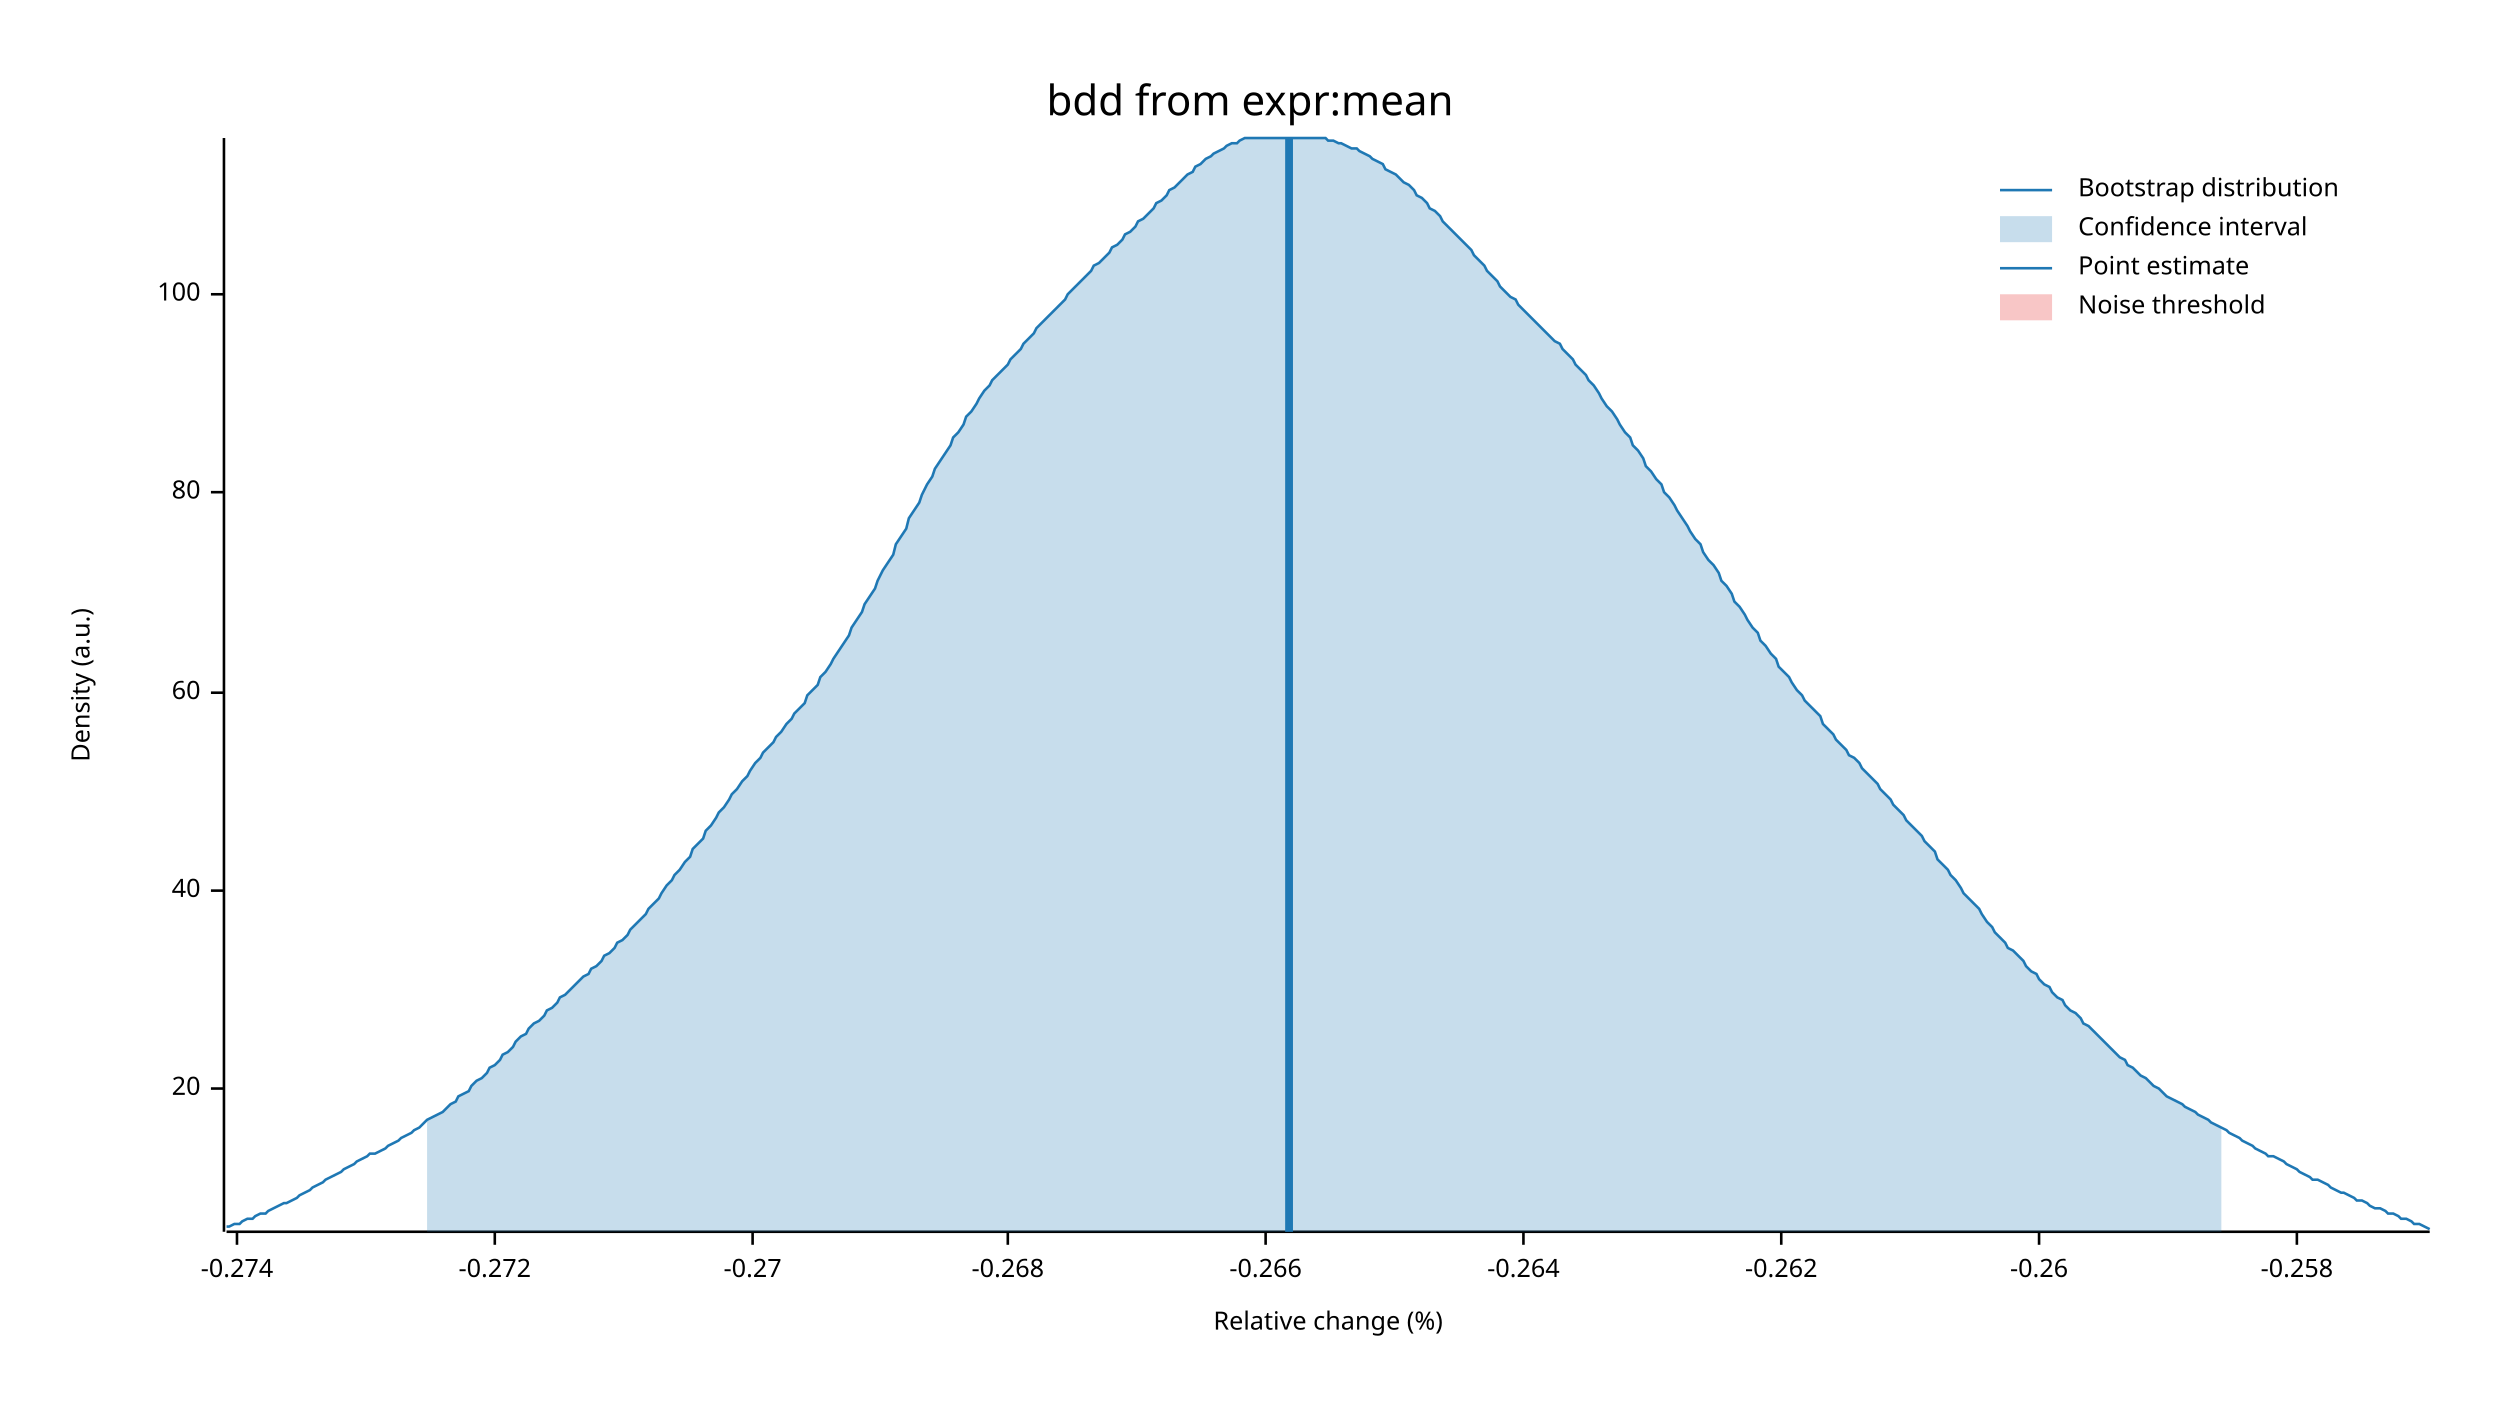
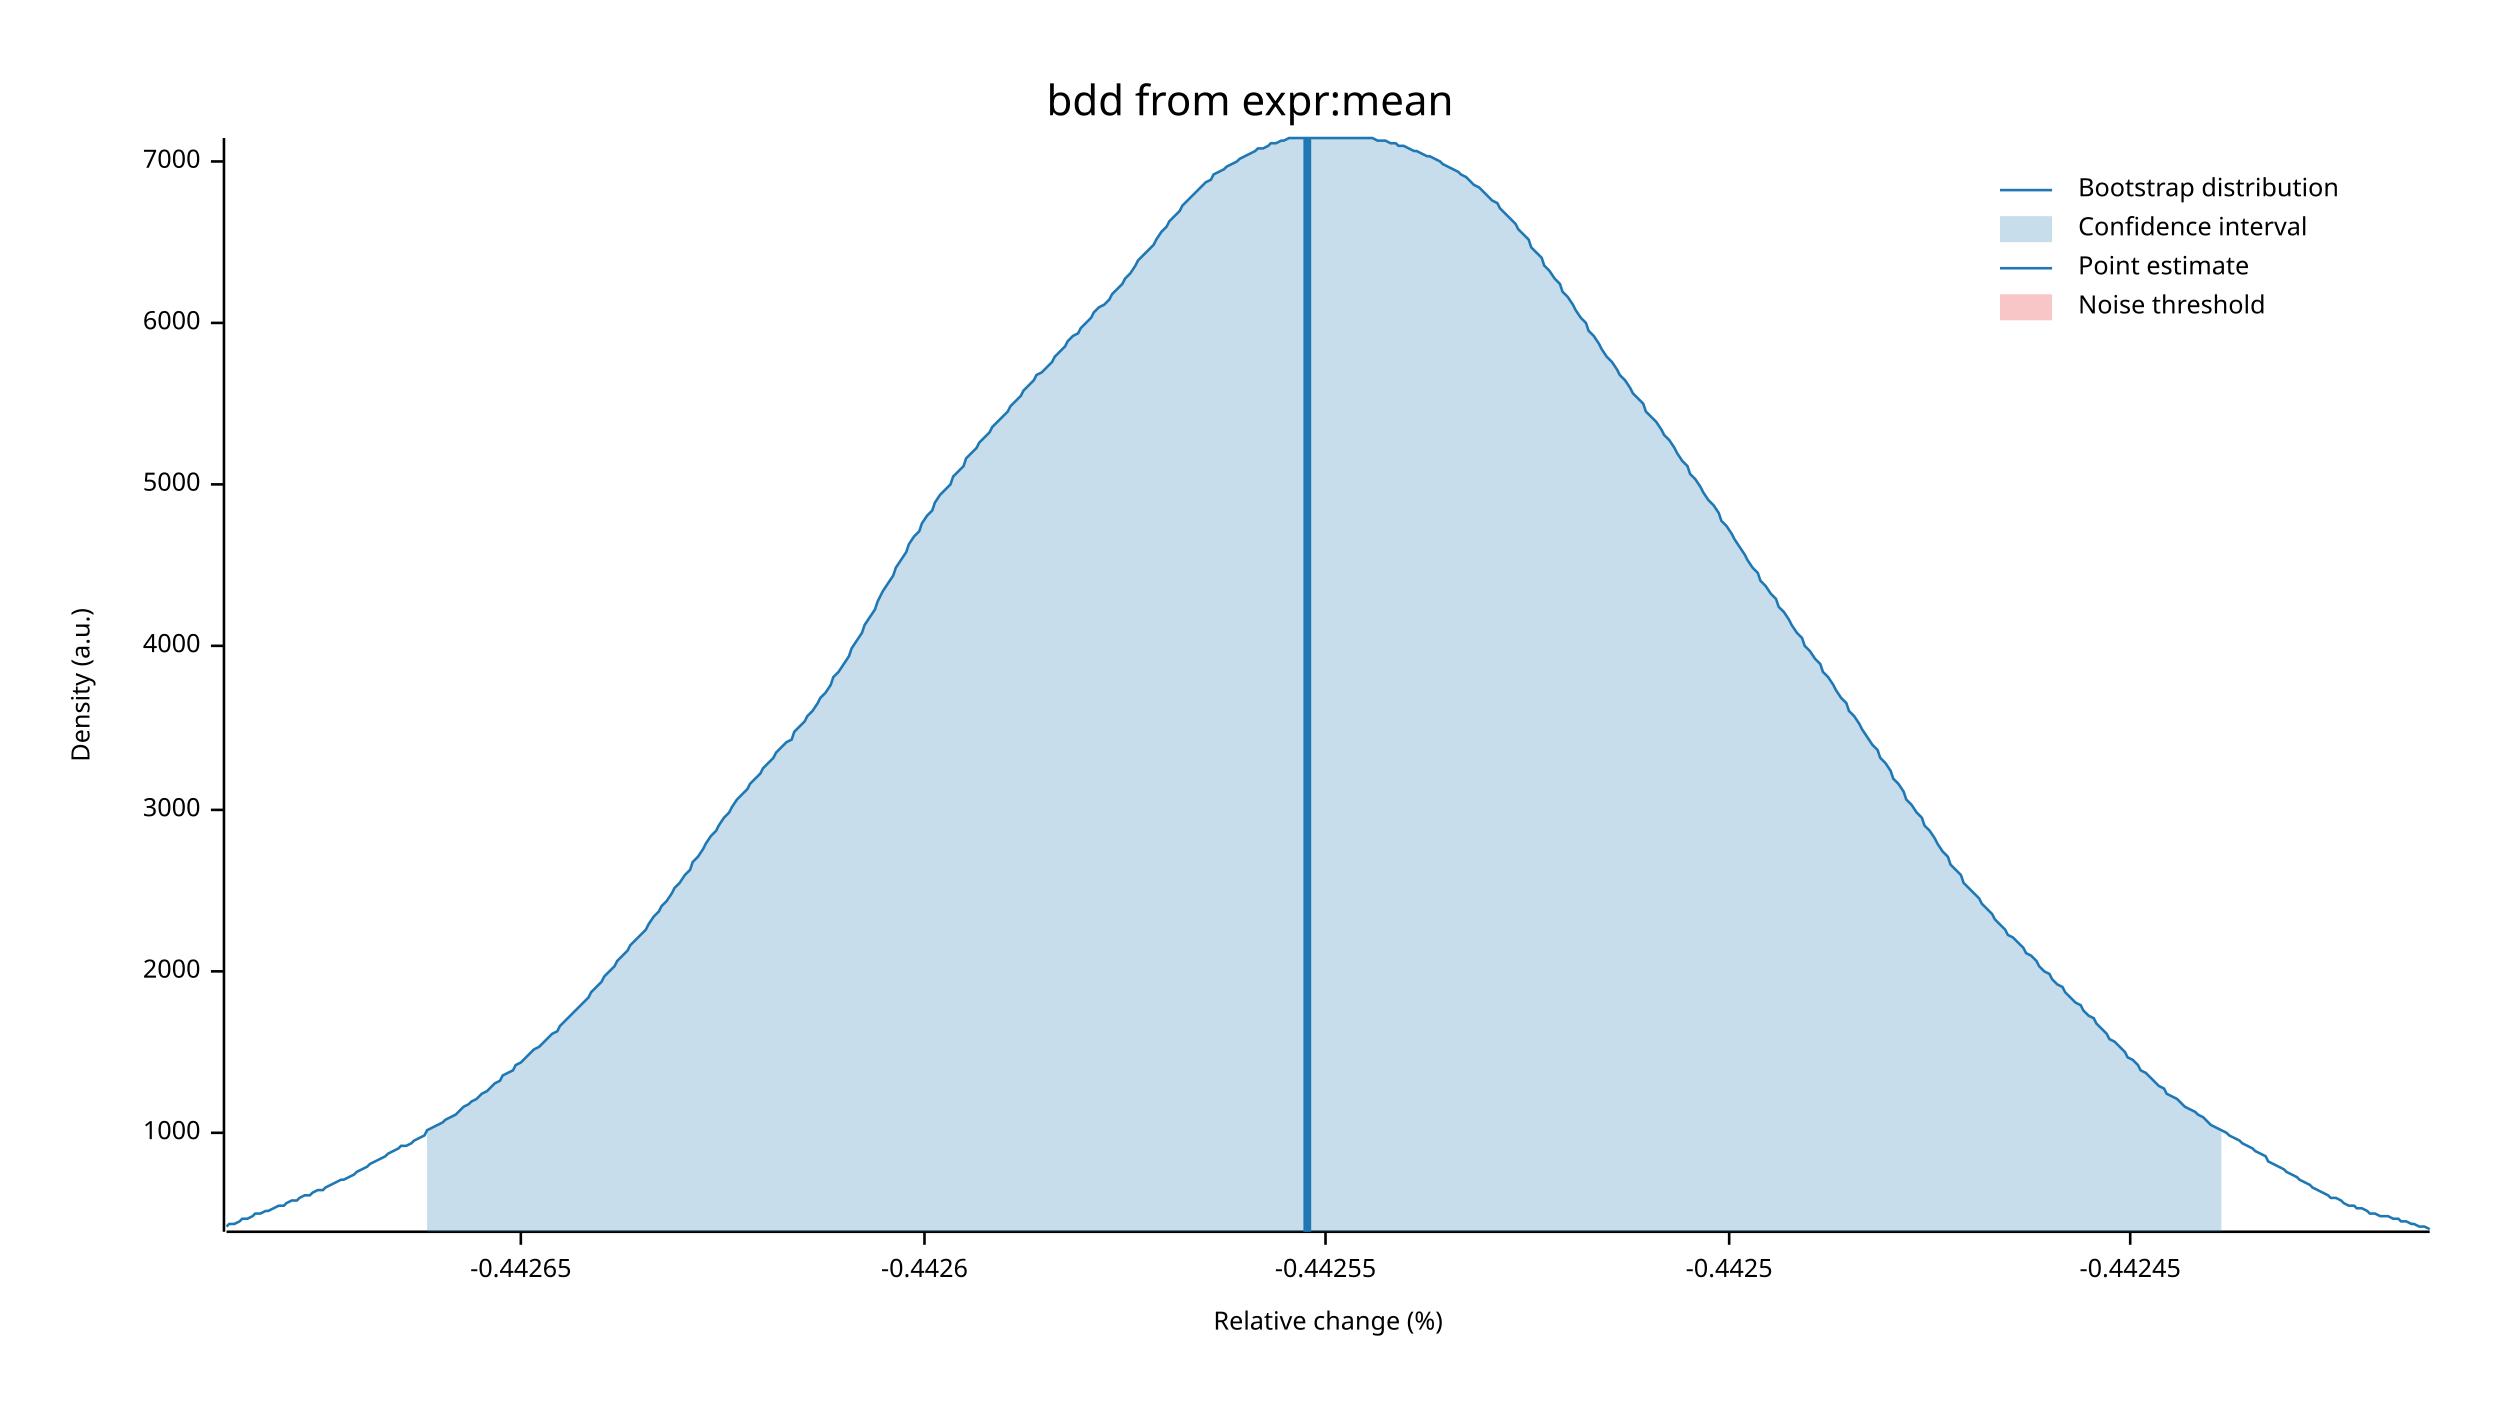
<svg xmlns="http://www.w3.org/2000/svg" width="960" height="540" viewBox="0 0 960 540">
  <text x="480" y="32" dy="0.76em" text-anchor="middle" font-family="sans-serif" font-size="16.129" opacity="1" fill="#000000">
bdd from expr:mean
</text>
  <text x="27" y="263" dy="0.76em" text-anchor="middle" font-family="sans-serif" font-size="9.677" opacity="1" fill="#000000" transform="rotate(270, 27, 263)">
Density (a.u.)
</text>
  <text x="510" y="513" dy="-0.5ex" text-anchor="middle" font-family="sans-serif" font-size="9.677" opacity="1" fill="#000000">
Relative change (%)
</text>
  <polyline fill="none" opacity="1" stroke="#000000" stroke-width="1" points="86,53 86,473 " />
-   <text x="77" y="418" dy="0.5ex" text-anchor="end" font-family="sans-serif" font-size="9.677" opacity="1" fill="#000000">
- 20
+   <text x="77" y="435" dy="0.5ex" text-anchor="end" font-family="sans-serif" font-size="9.677" opacity="1" fill="#000000">
+ 1000
</text>
-   <polyline fill="none" opacity="1" stroke="#000000" stroke-width="1" points="81,418 86,418 " />
-   <text x="77" y="342" dy="0.5ex" text-anchor="end" font-family="sans-serif" font-size="9.677" opacity="1" fill="#000000">
- 40
+   <polyline fill="none" opacity="1" stroke="#000000" stroke-width="1" points="81,435 86,435 " />
+   <text x="77" y="373" dy="0.5ex" text-anchor="end" font-family="sans-serif" font-size="9.677" opacity="1" fill="#000000">
+ 2000
</text>
-   <polyline fill="none" opacity="1" stroke="#000000" stroke-width="1" points="81,342 86,342 " />
-   <text x="77" y="266" dy="0.5ex" text-anchor="end" font-family="sans-serif" font-size="9.677" opacity="1" fill="#000000">
- 60
+   <polyline fill="none" opacity="1" stroke="#000000" stroke-width="1" points="81,373 86,373 " />
+   <text x="77" y="311" dy="0.5ex" text-anchor="end" font-family="sans-serif" font-size="9.677" opacity="1" fill="#000000">
+ 3000
</text>
-   <polyline fill="none" opacity="1" stroke="#000000" stroke-width="1" points="81,266 86,266 " />
-   <text x="77" y="189" dy="0.5ex" text-anchor="end" font-family="sans-serif" font-size="9.677" opacity="1" fill="#000000">
- 80
+   <polyline fill="none" opacity="1" stroke="#000000" stroke-width="1" points="81,311 86,311 " />
+   <text x="77" y="248" dy="0.5ex" text-anchor="end" font-family="sans-serif" font-size="9.677" opacity="1" fill="#000000">
+ 4000
</text>
-   <polyline fill="none" opacity="1" stroke="#000000" stroke-width="1" points="81,189 86,189 " />
-   <text x="77" y="113" dy="0.5ex" text-anchor="end" font-family="sans-serif" font-size="9.677" opacity="1" fill="#000000">
- 100
+   <polyline fill="none" opacity="1" stroke="#000000" stroke-width="1" points="81,248 86,248 " />
+   <text x="77" y="186" dy="0.5ex" text-anchor="end" font-family="sans-serif" font-size="9.677" opacity="1" fill="#000000">
+ 5000
</text>
-   <polyline fill="none" opacity="1" stroke="#000000" stroke-width="1" points="81,113 86,113 " />
+   <polyline fill="none" opacity="1" stroke="#000000" stroke-width="1" points="81,186 86,186 " />
+   <text x="77" y="124" dy="0.5ex" text-anchor="end" font-family="sans-serif" font-size="9.677" opacity="1" fill="#000000">
+ 6000
+ </text>
+   <polyline fill="none" opacity="1" stroke="#000000" stroke-width="1" points="81,124 86,124 " />
+   <text x="77" y="62" dy="0.5ex" text-anchor="end" font-family="sans-serif" font-size="9.677" opacity="1" fill="#000000">
+ 7000
+ </text>
+   <polyline fill="none" opacity="1" stroke="#000000" stroke-width="1" points="81,62 86,62 " />
  <polyline fill="none" opacity="1" stroke="#000000" stroke-width="1" points="87,473 933,473 " />
-   <text x="91" y="483" dy="0.76em" text-anchor="middle" font-family="sans-serif" font-size="9.677" opacity="1" fill="#000000">
- -0.274
+   <text x="200" y="483" dy="0.76em" text-anchor="middle" font-family="sans-serif" font-size="9.677" opacity="1" fill="#000000">
+ -0.44265
</text>
-   <polyline fill="none" opacity="1" stroke="#000000" stroke-width="1" points="91,473 91,478 " />
-   <text x="190" y="483" dy="0.76em" text-anchor="middle" font-family="sans-serif" font-size="9.677" opacity="1" fill="#000000">
- -0.272
+   <polyline fill="none" opacity="1" stroke="#000000" stroke-width="1" points="200,473 200,478 " />
+   <text x="355" y="483" dy="0.76em" text-anchor="middle" font-family="sans-serif" font-size="9.677" opacity="1" fill="#000000">
+ -0.4426
</text>
-   <polyline fill="none" opacity="1" stroke="#000000" stroke-width="1" points="190,473 190,478 " />
-   <text x="289" y="483" dy="0.76em" text-anchor="middle" font-family="sans-serif" font-size="9.677" opacity="1" fill="#000000">
- -0.27
+   <polyline fill="none" opacity="1" stroke="#000000" stroke-width="1" points="355,473 355,478 " />
+   <text x="509" y="483" dy="0.76em" text-anchor="middle" font-family="sans-serif" font-size="9.677" opacity="1" fill="#000000">
+ -0.44255
</text>
-   <polyline fill="none" opacity="1" stroke="#000000" stroke-width="1" points="289,473 289,478 " />
-   <text x="387" y="483" dy="0.76em" text-anchor="middle" font-family="sans-serif" font-size="9.677" opacity="1" fill="#000000">
- -0.268
+   <polyline fill="none" opacity="1" stroke="#000000" stroke-width="1" points="509,473 509,478 " />
+   <text x="664" y="483" dy="0.76em" text-anchor="middle" font-family="sans-serif" font-size="9.677" opacity="1" fill="#000000">
+ -0.4425
</text>
-   <polyline fill="none" opacity="1" stroke="#000000" stroke-width="1" points="387,473 387,478 " />
-   <text x="486" y="483" dy="0.76em" text-anchor="middle" font-family="sans-serif" font-size="9.677" opacity="1" fill="#000000">
- -0.266
+   <polyline fill="none" opacity="1" stroke="#000000" stroke-width="1" points="664,473 664,478 " />
+   <text x="818" y="483" dy="0.76em" text-anchor="middle" font-family="sans-serif" font-size="9.677" opacity="1" fill="#000000">
+ -0.44245
</text>
-   <polyline fill="none" opacity="1" stroke="#000000" stroke-width="1" points="486,473 486,478 " />
-   <text x="585" y="483" dy="0.76em" text-anchor="middle" font-family="sans-serif" font-size="9.677" opacity="1" fill="#000000">
- -0.264
- </text>
-   <polyline fill="none" opacity="1" stroke="#000000" stroke-width="1" points="585,473 585,478 " />
-   <text x="684" y="483" dy="0.76em" text-anchor="middle" font-family="sans-serif" font-size="9.677" opacity="1" fill="#000000">
- -0.262
- </text>
-   <polyline fill="none" opacity="1" stroke="#000000" stroke-width="1" points="684,473 684,478 " />
-   <text x="783" y="483" dy="0.76em" text-anchor="middle" font-family="sans-serif" font-size="9.677" opacity="1" fill="#000000">
- -0.26
- </text>
-   <polyline fill="none" opacity="1" stroke="#000000" stroke-width="1" points="783,473 783,478 " />
-   <text x="882" y="483" dy="0.76em" text-anchor="middle" font-family="sans-serif" font-size="9.677" opacity="1" fill="#000000">
- -0.258
- </text>
-   <polyline fill="none" opacity="1" stroke="#000000" stroke-width="1" points="882,473 882,478 " />
-   <polyline fill="none" opacity="1" stroke="#1F78B4" stroke-width="1" points="87,471 88,471 90,470 92,470 93,469 95,468 97,468 98,467 100,466 102,466 103,465 105,464 107,463 109,462 110,462 112,461 114,460 115,459 117,458 119,457 120,456 122,455 124,454 125,453 127,452 129,451 131,450 132,449 134,448 136,447 137,446 139,445 141,444 142,443 144,443 146,442 148,441 149,440 151,439 153,438 154,437 156,436 158,435 159,434 161,433 163,431 164,430 166,429 168,428 170,427 171,426 173,424 175,423 176,421 178,420 180,419 181,417 183,415 185,414 187,412 188,410 190,409 192,407 193,405 195,404 197,402 198,400 200,398 202,397 203,395 205,393 207,392 209,390 210,388 212,387 214,385 215,383 217,382 219,380 220,379 222,377 224,375 226,374 227,372 229,371 231,369 232,367 234,366 236,364 237,362 239,361 241,359 242,357 244,355 246,353 248,351 249,349 251,347 253,345 254,343 256,340 258,338 259,336 261,334 263,331 265,329 266,326 268,324 270,322 271,319 273,317 275,314 276,312 278,310 280,307 281,305 283,303 285,300 287,298 288,296 290,293 292,291 293,289 295,287 297,285 298,283 300,281 302,278 304,276 305,274 307,272 309,270 310,267 312,265 314,263 315,260 317,258 319,255 320,253 322,250 324,247 326,244 327,241 329,238 331,235 332,232 334,229 336,226 337,223 339,219 341,216 343,213 344,209 346,206 348,203 349,199 351,196 353,193 354,190 356,186 358,183 359,180 361,177 363,174 365,171 366,168 368,166 370,163 371,160 373,158 375,155 376,153 378,150 380,148 381,146 383,144 385,142 387,140 388,138 390,136 392,134 393,132 395,130 397,128 398,126 400,124 402,122 404,120 405,119 407,117 409,115 410,113 412,111 414,109 415,108 417,106 419,104 420,102 422,101 424,99 426,97 427,95 429,94 431,92 432,90 434,89 436,87 437,85 439,84 441,82 443,80 444,78 446,77 448,75 449,73 451,72 453,70 454,69 456,67 458,66 459,64 461,63 463,61 465,60 466,59 468,58 470,57 471,56 473,55 475,55 476,54 478,53 480,53 482,53 483,53 485,53 487,53 488,53 490,53 492,53 493,53 495,53 497,53 498,53 500,53 502,53 504,53 505,53 507,53 509,53 510,54 512,54 514,55 515,55 517,56 519,57 521,57 522,58 524,59 526,60 527,61 529,62 531,63 532,65 534,66 536,67 537,68 539,70 541,71 543,73 544,75 546,76 548,78 549,80 551,81 553,83 554,85 556,87 558,89 560,91 561,92 563,94 565,96 566,98 568,100 570,102 571,104 573,106 575,108 576,110 578,112 580,114 582,115 583,117 585,119 587,121 588,122 590,124 592,126 593,127 595,129 597,131 599,132 600,134 602,136 604,138 605,140 607,142 609,144 610,146 612,148 614,151 615,153 617,156 619,158 621,161 622,163 624,166 626,168 627,171 629,173 631,176 632,179 634,181 636,184 638,186 639,189 641,191 643,194 644,196 646,199 648,202 649,204 651,207 653,209 654,212 656,215 658,217 660,220 661,223 663,225 665,228 666,231 668,233 670,236 671,238 673,241 675,243 676,246 678,248 680,251 682,253 683,256 685,258 687,260 688,262 690,265 692,267 693,269 695,271 697,273 699,275 700,278 702,280 704,282 705,284 707,286 709,288 710,290 712,291 714,293 715,295 717,297 719,299 721,301 722,303 724,305 726,307 727,309 729,311 731,313 732,315 734,317 736,319 738,321 739,323 741,325 743,327 744,330 746,332 748,334 749,336 751,338 753,341 754,343 756,345 758,347 760,349 761,351 763,354 765,356 766,358 768,360 770,362 771,364 773,365 775,367 777,369 778,371 780,373 782,374 783,376 785,378 787,379 788,381 790,383 792,384 793,386 795,388 797,389 799,391 800,393 802,394 804,396 805,397 807,399 809,401 810,402 812,404 814,406 816,407 817,409 819,410 821,412 822,413 824,414 826,416 827,417 829,418 831,420 832,421 834,422 836,423 838,424 839,425 841,426 843,427 844,428 846,429 848,430 849,431 851,432 853,433 855,434 856,435 858,436 860,437 861,438 863,439 865,440 866,441 868,442 870,443 871,444 873,444 875,445 877,446 878,447 880,448 882,449 883,450 885,451 887,452 888,453 890,453 892,454 894,455 895,456 897,457 899,458 900,458 902,459 904,460 905,461 907,461 909,462 910,463 912,464 914,464 916,465 917,466 919,466 921,467 922,468 924,468 926,469 927,470 929,470 931,471 933,472 " />
-   <polygon opacity="0.25" fill="#1F78B4" points="164,430 166,429 168,428 170,427 171,426 173,424 175,423 176,421 178,420 180,419 181,417 183,415 185,414 187,412 188,410 190,409 192,407 193,405 195,404 197,402 198,400 200,398 202,397 203,395 205,393 207,392 209,390 210,388 212,387 214,385 215,383 217,382 219,380 220,379 222,377 224,375 226,374 227,372 229,371 231,369 232,367 234,366 236,364 237,362 239,361 241,359 242,357 244,355 246,353 248,351 249,349 251,347 253,345 254,343 256,340 258,338 259,336 261,334 263,331 265,329 266,326 268,324 270,322 271,319 273,317 275,314 276,312 278,310 280,307 281,305 283,303 285,300 287,298 288,296 290,293 292,291 293,289 295,287 297,285 298,283 300,281 302,278 304,276 305,274 307,272 309,270 310,267 312,265 314,263 315,260 317,258 319,255 320,253 322,250 324,247 326,244 327,241 329,238 331,235 332,232 334,229 336,226 337,223 339,219 341,216 343,213 344,209 346,206 348,203 349,199 351,196 353,193 354,190 356,186 358,183 359,180 361,177 363,174 365,171 366,168 368,166 370,163 371,160 373,158 375,155 376,153 378,150 380,148 381,146 383,144 385,142 387,140 388,138 390,136 392,134 393,132 395,130 397,128 398,126 400,124 402,122 404,120 405,119 407,117 409,115 410,113 412,111 414,109 415,108 417,106 419,104 420,102 422,101 424,99 426,97 427,95 429,94 431,92 432,90 434,89 436,87 437,85 439,84 441,82 443,80 444,78 446,77 448,75 449,73 451,72 453,70 454,69 456,67 458,66 459,64 461,63 463,61 465,60 466,59 468,58 470,57 471,56 473,55 475,55 476,54 478,53 480,53 482,53 483,53 485,53 487,53 488,53 490,53 492,53 493,53 495,53 497,53 498,53 500,53 502,53 504,53 505,53 507,53 509,53 510,54 512,54 514,55 515,55 517,56 519,57 521,57 522,58 524,59 526,60 527,61 529,62 531,63 532,65 534,66 536,67 537,68 539,70 541,71 543,73 544,75 546,76 548,78 549,80 551,81 553,83 554,85 556,87 558,89 560,91 561,92 563,94 565,96 566,98 568,100 570,102 571,104 573,106 575,108 576,110 578,112 580,114 582,115 583,117 585,119 587,121 588,122 590,124 592,126 593,127 595,129 597,131 599,132 600,134 602,136 604,138 605,140 607,142 609,144 610,146 612,148 614,151 615,153 617,156 619,158 621,161 622,163 624,166 626,168 627,171 629,173 631,176 632,179 634,181 636,184 638,186 639,189 641,191 643,194 644,196 646,199 648,202 649,204 651,207 653,209 654,212 656,215 658,217 660,220 661,223 663,225 665,228 666,231 668,233 670,236 671,238 673,241 675,243 676,246 678,248 680,251 682,253 683,256 685,258 687,260 688,262 690,265 692,267 693,269 695,271 697,273 699,275 700,278 702,280 704,282 705,284 707,286 709,288 710,290 712,291 714,293 715,295 717,297 719,299 721,301 722,303 724,305 726,307 727,309 729,311 731,313 732,315 734,317 736,319 738,321 739,323 741,325 743,327 744,330 746,332 748,334 749,336 751,338 753,341 754,343 756,345 758,347 760,349 761,351 763,354 765,356 766,358 768,360 770,362 771,364 773,365 775,367 777,369 778,371 780,373 782,374 783,376 785,378 787,379 788,381 790,383 792,384 793,386 795,388 797,389 799,391 800,393 802,394 804,396 805,397 807,399 809,401 810,402 812,404 814,406 816,407 817,409 819,410 821,412 822,413 824,414 826,416 827,417 829,418 831,420 832,421 834,422 836,423 838,424 839,425 841,426 843,427 844,428 846,429 848,430 849,431 851,432 853,433 853,473 164,473 " />
-   <polyline fill="none" opacity="1" stroke="#1F78B4" stroke-width="3" points="495,473 495,53 " />
+   <polyline fill="none" opacity="1" stroke="#000000" stroke-width="1" points="818,473 818,478 " />
+   <polyline fill="none" opacity="1" stroke="#1F78B4" stroke-width="1" points="87,471 88,470 90,470 92,469 93,468 95,468 97,467 98,466 100,466 102,465 103,465 105,464 107,463 109,463 110,462 112,461 114,461 115,460 117,459 119,459 120,458 122,457 124,457 125,456 127,455 129,454 131,453 132,453 134,452 136,451 137,450 139,449 141,448 142,447 144,446 146,445 148,444 149,443 151,442 153,441 154,440 156,440 158,439 159,438 161,437 163,436 164,434 166,433 168,432 170,431 171,430 173,429 175,428 176,427 178,425 180,424 181,423 183,422 185,420 187,419 188,418 190,416 192,415 193,413 195,412 197,411 198,409 200,408 202,406 203,405 205,403 207,402 209,400 210,399 212,397 214,396 215,394 217,392 219,390 220,389 222,387 224,385 226,383 227,381 229,379 231,377 232,375 234,373 236,371 237,369 239,367 241,365 242,363 244,361 246,359 248,357 249,355 251,352 253,350 254,348 256,346 258,343 259,341 261,339 263,336 265,334 266,331 268,329 270,326 271,324 273,321 275,319 276,317 278,314 280,312 281,310 283,307 285,305 287,303 288,301 290,299 292,297 293,295 295,293 297,291 298,289 300,287 302,285 304,284 305,281 307,279 309,277 310,275 312,273 314,270 315,268 317,266 319,263 320,260 322,258 324,255 326,252 327,249 329,246 331,243 332,240 334,237 336,234 337,231 339,227 341,224 343,221 344,218 346,215 348,212 349,209 351,206 353,204 354,201 356,198 358,196 359,193 361,190 363,188 365,186 366,183 368,181 370,179 371,176 373,174 375,172 376,170 378,168 380,166 381,164 383,162 385,160 387,158 388,156 390,154 392,152 393,150 395,148 397,146 398,144 400,143 402,141 404,139 405,137 407,135 409,133 410,131 412,129 414,128 415,126 417,124 419,122 420,120 422,118 424,117 426,115 427,113 429,111 431,109 432,107 434,105 436,102 437,100 439,98 441,96 443,94 444,92 446,89 448,87 449,85 451,83 453,81 454,79 456,77 458,75 459,74 461,72 463,70 465,69 466,67 468,66 470,65 471,64 473,63 475,62 476,61 478,60 480,59 482,58 483,57 485,57 487,56 488,55 490,55 492,54 493,54 495,53 497,53 498,53 500,53 502,53 504,53 505,53 507,53 509,53 510,53 512,53 514,53 515,53 517,53 519,53 521,53 522,53 524,53 526,53 527,53 529,54 531,54 532,54 534,55 536,55 537,56 539,56 541,57 543,58 544,58 546,59 548,60 549,60 551,61 553,62 554,63 556,64 558,65 560,66 561,67 563,68 565,70 566,71 568,72 570,74 571,75 573,77 575,78 576,80 578,82 580,84 582,86 583,88 585,90 587,92 588,95 590,97 592,99 593,102 595,104 597,107 599,109 600,112 602,114 604,117 605,119 607,122 609,124 610,127 612,129 614,132 615,134 617,137 619,139 621,142 622,144 624,146 626,149 627,151 629,153 631,155 632,158 634,160 636,162 638,165 639,167 641,169 643,172 644,174 646,177 648,179 649,182 651,184 653,187 654,189 656,192 658,194 660,197 661,200 663,202 665,205 666,207 668,210 670,213 671,215 673,218 675,220 676,223 678,225 680,228 682,230 683,233 685,235 687,238 688,240 690,243 692,245 693,248 695,250 697,253 699,255 700,258 702,260 704,263 705,265 707,268 709,270 710,273 712,275 714,278 715,280 717,283 719,286 721,288 722,291 724,293 726,296 727,299 729,301 731,304 732,307 734,309 736,312 738,314 739,317 741,319 743,322 744,324 746,327 748,329 749,332 751,334 753,336 754,339 756,341 758,343 760,345 761,347 763,349 765,351 766,353 768,355 770,357 771,359 773,360 775,362 777,364 778,366 780,367 782,369 783,371 785,373 787,374 788,376 790,378 792,379 793,381 795,383 797,385 799,386 800,388 802,390 804,391 805,393 807,395 809,397 810,399 812,400 814,402 816,404 817,406 819,407 821,409 822,411 824,412 826,414 827,415 829,417 831,418 832,420 834,421 836,422 838,424 839,425 841,426 843,427 844,428 846,429 848,431 849,432 851,433 853,434 855,435 856,436 858,437 860,438 861,439 863,440 865,441 866,442 868,443 870,444 871,446 873,447 875,448 877,449 878,450 880,451 882,452 883,453 885,454 887,455 888,456 890,457 892,458 894,459 895,460 897,460 899,461 900,462 902,463 904,463 905,464 907,464 909,465 910,466 912,466 914,467 916,467 917,467 919,468 921,468 922,469 924,469 926,470 927,470 929,471 931,471 933,472 " />
+   <polygon opacity="0.25" fill="#1F78B4" points="164,434 166,433 168,432 170,431 171,430 173,429 175,428 176,427 178,425 180,424 181,423 183,422 185,420 187,419 188,418 190,416 192,415 193,413 195,412 197,411 198,409 200,408 202,406 203,405 205,403 207,402 209,400 210,399 212,397 214,396 215,394 217,392 219,390 220,389 222,387 224,385 226,383 227,381 229,379 231,377 232,375 234,373 236,371 237,369 239,367 241,365 242,363 244,361 246,359 248,357 249,355 251,352 253,350 254,348 256,346 258,343 259,341 261,339 263,336 265,334 266,331 268,329 270,326 271,324 273,321 275,319 276,317 278,314 280,312 281,310 283,307 285,305 287,303 288,301 290,299 292,297 293,295 295,293 297,291 298,289 300,287 302,285 304,284 305,281 307,279 309,277 310,275 312,273 314,270 315,268 317,266 319,263 320,260 322,258 324,255 326,252 327,249 329,246 331,243 332,240 334,237 336,234 337,231 339,227 341,224 343,221 344,218 346,215 348,212 349,209 351,206 353,204 354,201 356,198 358,196 359,193 361,190 363,188 365,186 366,183 368,181 370,179 371,176 373,174 375,172 376,170 378,168 380,166 381,164 383,162 385,160 387,158 388,156 390,154 392,152 393,150 395,148 397,146 398,144 400,143 402,141 404,139 405,137 407,135 409,133 410,131 412,129 414,128 415,126 417,124 419,122 420,120 422,118 424,117 426,115 427,113 429,111 431,109 432,107 434,105 436,102 437,100 439,98 441,96 443,94 444,92 446,89 448,87 449,85 451,83 453,81 454,79 456,77 458,75 459,74 461,72 463,70 465,69 466,67 468,66 470,65 471,64 473,63 475,62 476,61 478,60 480,59 482,58 483,57 485,57 487,56 488,55 490,55 492,54 493,54 495,53 497,53 498,53 500,53 502,53 504,53 505,53 507,53 509,53 510,53 512,53 514,53 515,53 517,53 519,53 521,53 522,53 524,53 526,53 527,53 529,54 531,54 532,54 534,55 536,55 537,56 539,56 541,57 543,58 544,58 546,59 548,60 549,60 551,61 553,62 554,63 556,64 558,65 560,66 561,67 563,68 565,70 566,71 568,72 570,74 571,75 573,77 575,78 576,80 578,82 580,84 582,86 583,88 585,90 587,92 588,95 590,97 592,99 593,102 595,104 597,107 599,109 600,112 602,114 604,117 605,119 607,122 609,124 610,127 612,129 614,132 615,134 617,137 619,139 621,142 622,144 624,146 626,149 627,151 629,153 631,155 632,158 634,160 636,162 638,165 639,167 641,169 643,172 644,174 646,177 648,179 649,182 651,184 653,187 654,189 656,192 658,194 660,197 661,200 663,202 665,205 666,207 668,210 670,213 671,215 673,218 675,220 676,223 678,225 680,228 682,230 683,233 685,235 687,238 688,240 690,243 692,245 693,248 695,250 697,253 699,255 700,258 702,260 704,263 705,265 707,268 709,270 710,273 712,275 714,278 715,280 717,283 719,286 721,288 722,291 724,293 726,296 727,299 729,301 731,304 732,307 734,309 736,312 738,314 739,317 741,319 743,322 744,324 746,327 748,329 749,332 751,334 753,336 754,339 756,341 758,343 760,345 761,347 763,349 765,351 766,353 768,355 770,357 771,359 773,360 775,362 777,364 778,366 780,367 782,369 783,371 785,373 787,374 788,376 790,378 792,379 793,381 795,383 797,385 799,386 800,388 802,390 804,391 805,393 807,395 809,397 810,399 812,400 814,402 816,404 817,406 819,407 821,409 822,411 824,412 826,414 827,415 829,417 831,418 832,420 834,421 836,422 838,424 839,425 841,426 843,427 844,428 846,429 848,431 849,432 851,433 853,434 853,473 164,473 " />
+   <polyline fill="none" opacity="1" stroke="#1F78B4" stroke-width="3" points="502,473 502,53 " />
  <rect x="510" y="53" width="0" height="419" opacity="0.1" fill="#E31A1C" stroke="none" />
  <text x="798" y="68" dy="0.76em" text-anchor="start" font-family="sans-serif" font-size="9.677" opacity="1" fill="#000000">
Bootstrap distribution
</text>
  <text x="798" y="83" dy="0.76em" text-anchor="start" font-family="sans-serif" font-size="9.677" opacity="1" fill="#000000">
Confidence interval
</text>
  <text x="798" y="98" dy="0.76em" text-anchor="start" font-family="sans-serif" font-size="9.677" opacity="1" fill="#000000">
Point estimate
</text>
  <text x="798" y="113" dy="0.76em" text-anchor="start" font-family="sans-serif" font-size="9.677" opacity="1" fill="#000000">
Noise threshold
</text>
  <polyline fill="none" opacity="1" stroke="#1F78B4" stroke-width="1" points="768,73 788,73 " />
  <rect x="768" y="83" width="20" height="10" opacity="0.25" fill="#1F78B4" stroke="none" />
  <polyline fill="none" opacity="1" stroke="#1F78B4" stroke-width="1" points="768,103 788,103 " />
  <rect x="768" y="113" width="20" height="10" opacity="0.25" fill="#E31A1C" stroke="none" />
</svg>
